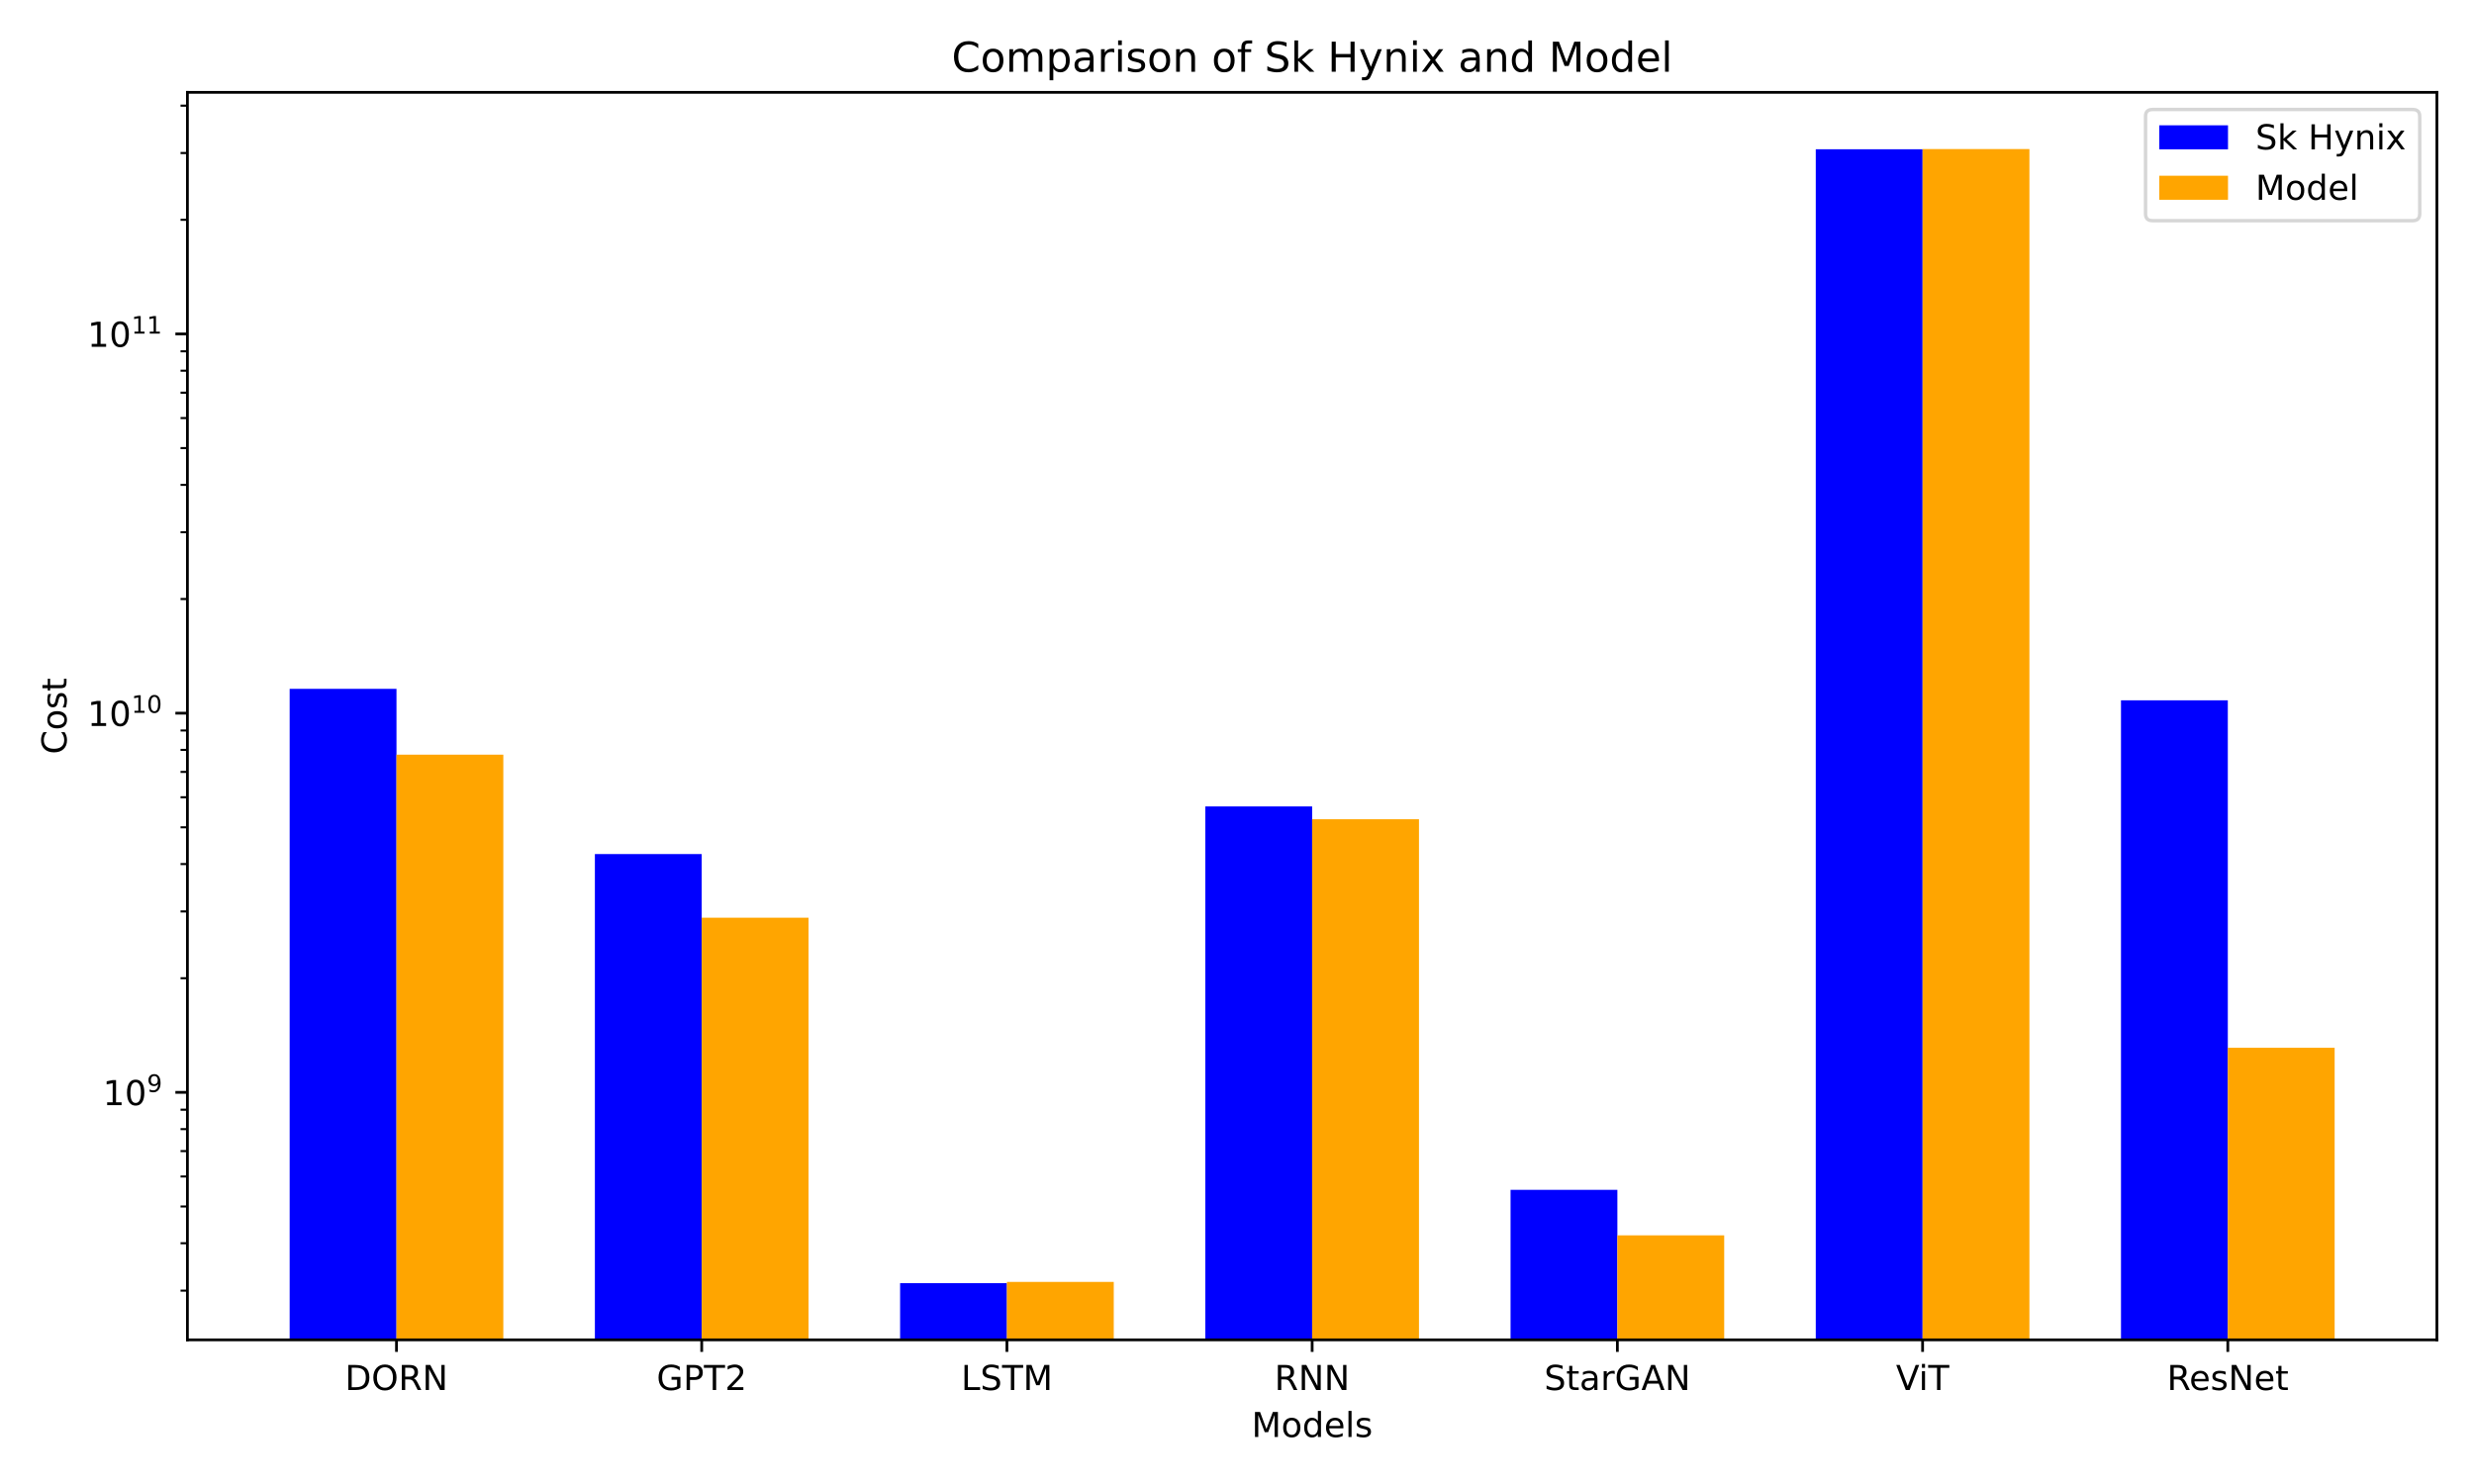
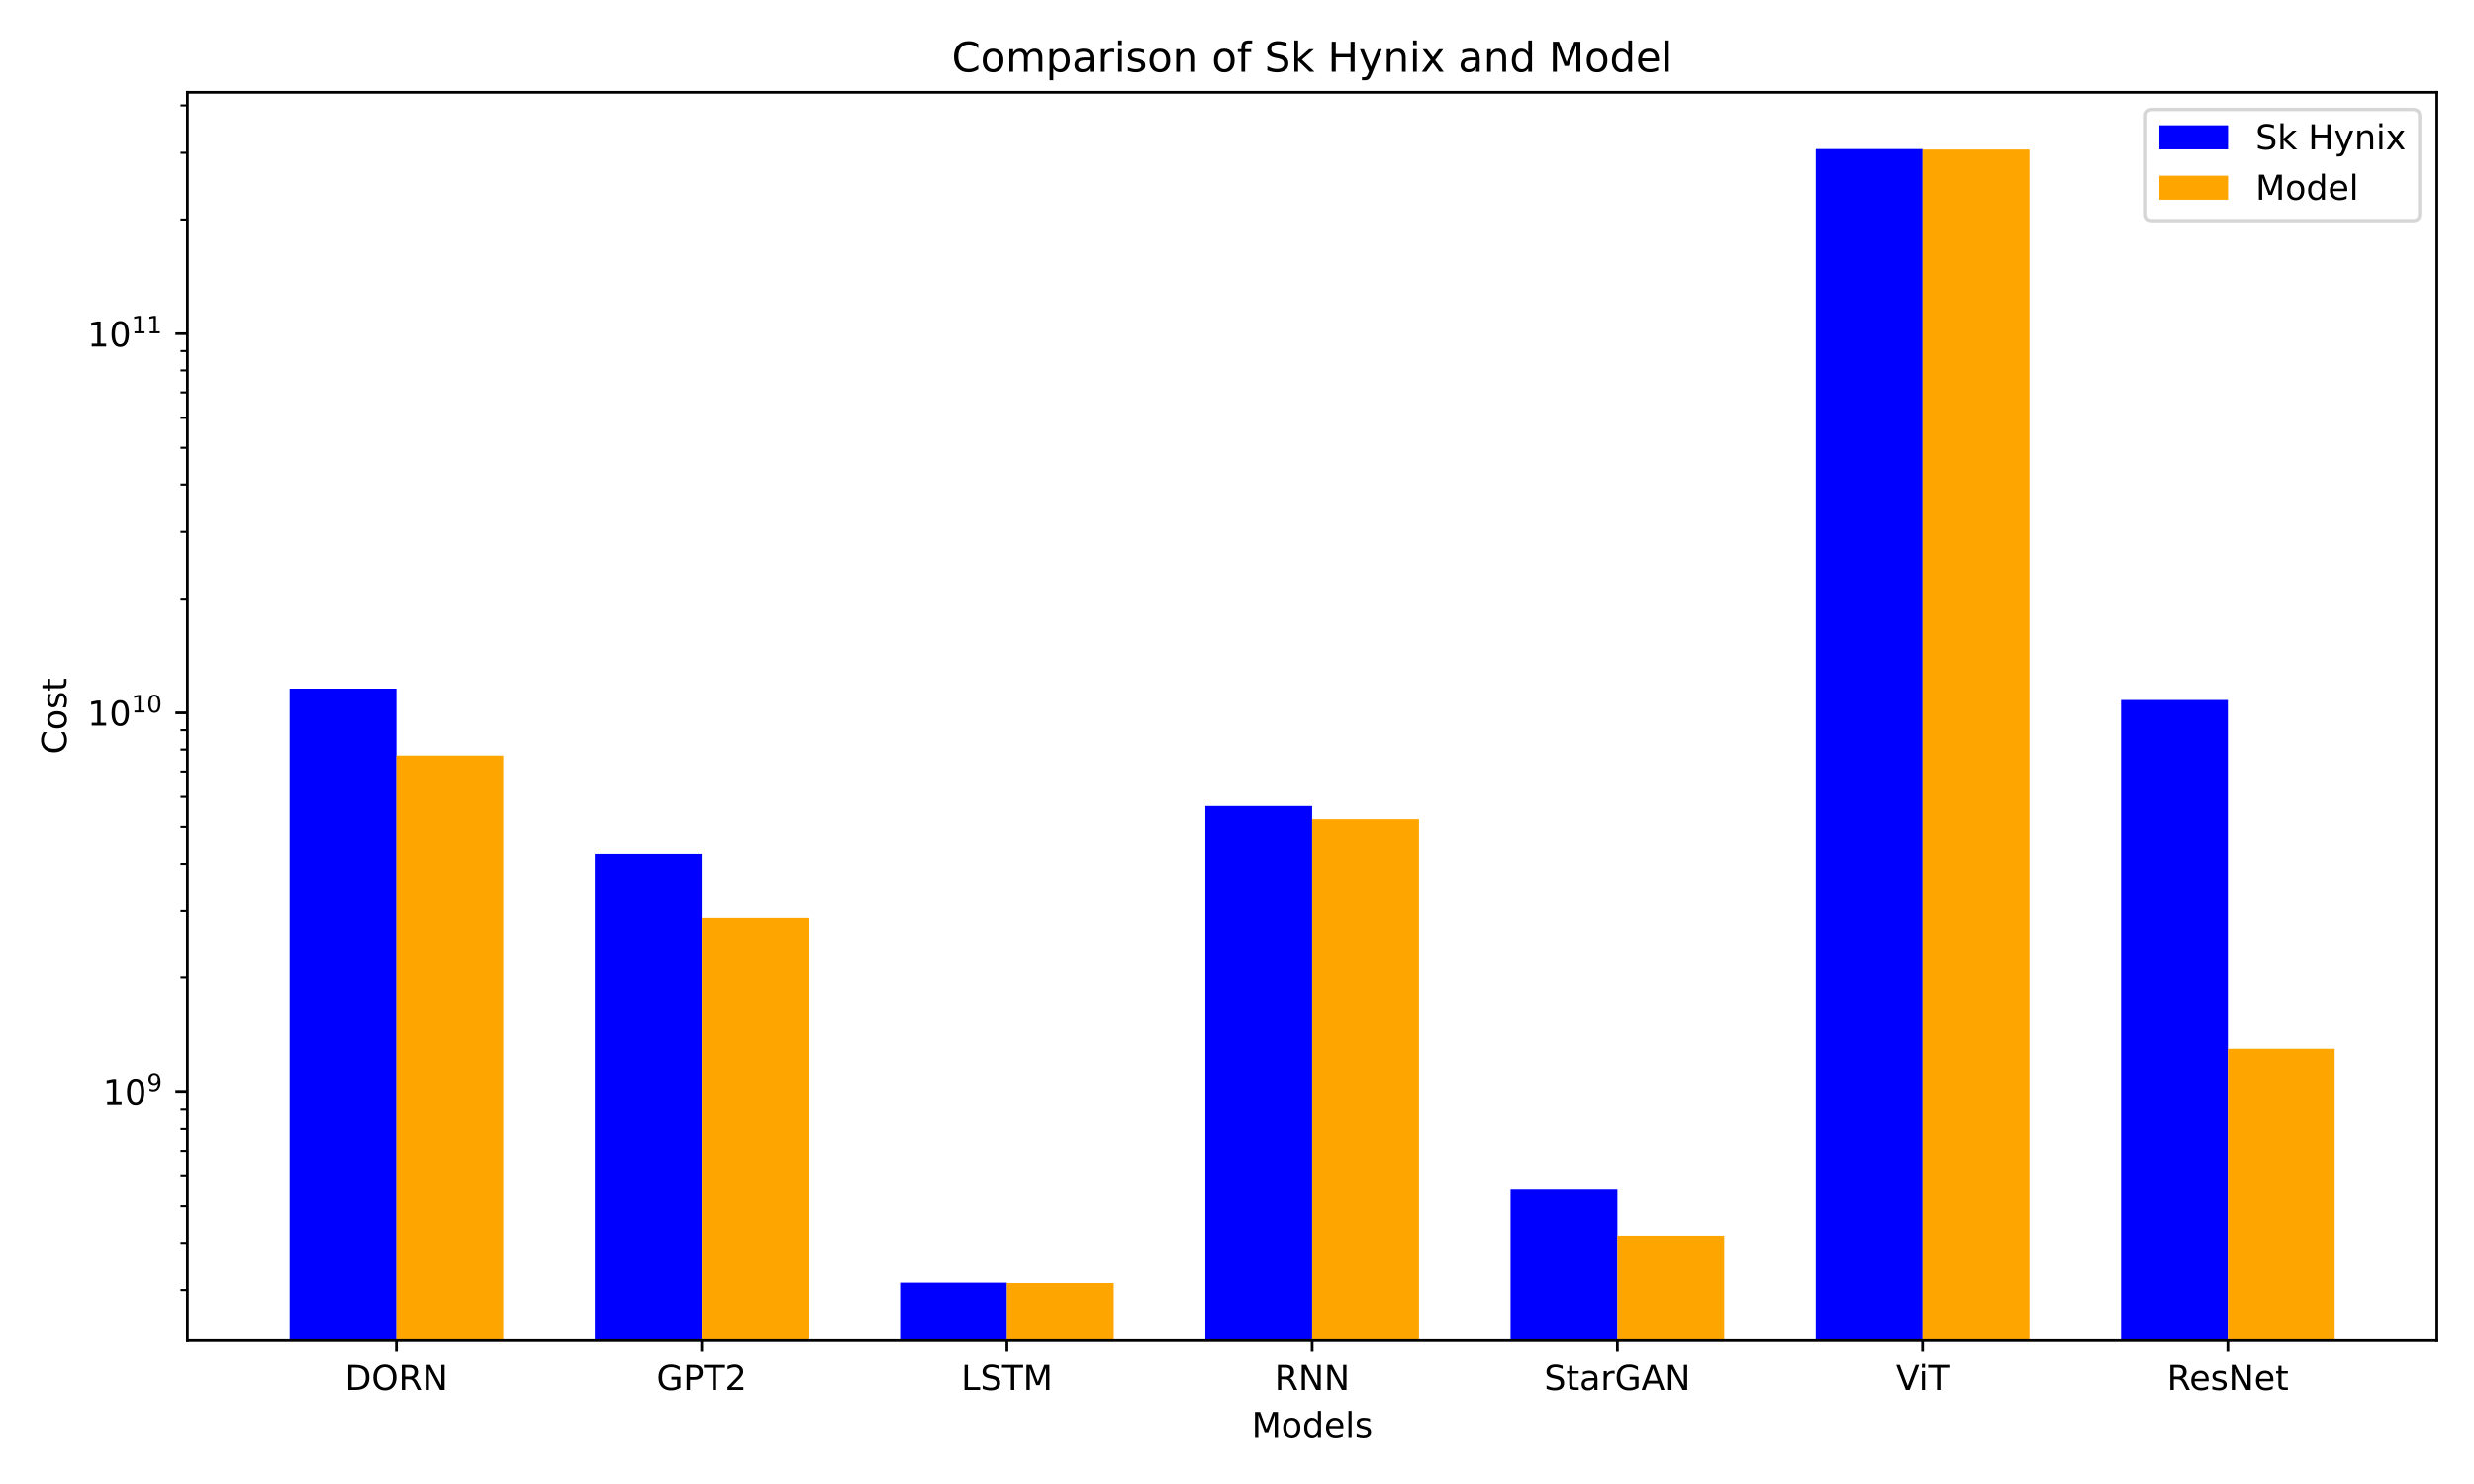
<svg xmlns="http://www.w3.org/2000/svg" xmlns:xlink="http://www.w3.org/1999/xlink" width="720pt" height="432pt" viewBox="0 0 720 432" version="1.1">
  <defs>
    <style type="text/css">*{stroke-linejoin: round; stroke-linecap: butt}</style>
  </defs>
  <g id="figure_1">
    <g id="patch_1">
      <path d="M 0 432  L 720 432  L 720 0  L 0 0  z " style="fill: #ffffff" />
    </g>
    <g id="axes_1">
      <g id="patch_2">
        <path d="M 54.542 390.04  L 709.2 390.04  L 709.2 26.88  L 54.542 26.88  z " style="fill: #ffffff" />
      </g>
      <g id="patch_3">
-         <path d="M 84.299 111698.677  L 115.389 111698.677  L 115.389 200.53  L 84.299 200.53  z " clip-path="url(#pe4f906ad2a)" style="fill: #0000ff" />
+         <path d="M 84.299 111679.552  L 115.389 111679.552  L 115.389 200.44  L 84.299 200.44  z " clip-path="url(#p04c629ab3a)" style="fill: #0000ff" />
      </g>
      <g id="patch_4">
-         <path d="M 173.126 111698.677  L 204.216 111698.677  L 204.216 248.63  L 173.126 248.63  z " clip-path="url(#pe4f906ad2a)" style="fill: #0000ff" />
+         <path d="M 173.126 111679.552  L 204.216 111679.552  L 204.216 248.532  L 173.126 248.532  z " clip-path="url(#p04c629ab3a)" style="fill: #0000ff" />
      </g>
      <g id="patch_5">
-         <path d="M 261.954 111698.677  L 293.043 111698.677  L 293.043 373.533  L 261.954 373.533  z " clip-path="url(#pe4f906ad2a)" style="fill: #0000ff" />
+         <path d="M 261.954 111679.552  L 293.043 111679.552  L 293.043 373.413  L 261.954 373.413  z " clip-path="url(#p04c629ab3a)" style="fill: #0000ff" />
      </g>
      <g id="patch_6">
-         <path d="M 350.781 111698.677  L 381.871 111698.677  L 381.871 234.762  L 350.781 234.762  z " clip-path="url(#pe4f906ad2a)" style="fill: #0000ff" />
+         <path d="M 350.781 111679.552  L 381.871 111679.552  L 381.871 234.666  L 350.781 234.666  z " clip-path="url(#p04c629ab3a)" style="fill: #0000ff" />
      </g>
      <g id="patch_7">
-         <path d="M 439.609 111698.677  L 470.698 111698.677  L 470.698 346.362  L 439.609 346.362  z " clip-path="url(#pe4f906ad2a)" style="fill: #0000ff" />
+         <path d="M 439.609 111679.552  L 470.698 111679.552  L 470.698 346.248  L 439.609 346.248  z " clip-path="url(#p04c629ab3a)" style="fill: #0000ff" />
      </g>
      <g id="patch_8">
-         <path d="M 528.436 111698.677  L 559.526 111698.677  L 559.526 43.45  L 528.436 43.45  z " clip-path="url(#pe4f906ad2a)" style="fill: #0000ff" />
+         <path d="M 528.436 111679.552  L 559.526 111679.552  L 559.526 43.387  L 528.436 43.387  z " clip-path="url(#p04c629ab3a)" style="fill: #0000ff" />
      </g>
      <g id="patch_9">
-         <path d="M 617.264 111698.677  L 648.353 111698.677  L 648.353 203.863  L 617.264 203.863  z " clip-path="url(#pe4f906ad2a)" style="fill: #0000ff" />
+         <path d="M 617.264 111679.552  L 648.353 111679.552  L 648.353 203.773  L 617.264 203.773  z " clip-path="url(#p04c629ab3a)" style="fill: #0000ff" />
      </g>
      <g id="patch_10">
-         <path d="M 115.389 111698.677  L 146.478 111698.677  L 146.478 219.683  L 115.389 219.683  z " clip-path="url(#pe4f906ad2a)" style="fill: #ffa500" />
+         <path d="M 115.389 111679.552  L 146.478 111679.552  L 146.478 219.961  L 115.389 219.961  z " clip-path="url(#p04c629ab3a)" style="fill: #ffa500" />
      </g>
      <g id="patch_11">
-         <path d="M 204.216 111698.677  L 235.306 111698.677  L 235.306 267.153  L 204.216 267.153  z " clip-path="url(#pe4f906ad2a)" style="fill: #ffa500" />
+         <path d="M 204.216 111679.552  L 235.306 111679.552  L 235.306 267.226  L 204.216 267.226  z " clip-path="url(#p04c629ab3a)" style="fill: #ffa500" />
      </g>
      <g id="patch_12">
-         <path d="M 293.043 111698.677  L 324.133 111698.677  L 324.133 373.176  L 293.043 373.176  z " clip-path="url(#pe4f906ad2a)" style="fill: #ffa500" />
+         <path d="M 293.043 111679.552  L 324.133 111679.552  L 324.133 373.533  L 293.043 373.533  z " clip-path="url(#p04c629ab3a)" style="fill: #ffa500" />
      </g>
      <g id="patch_13">
-         <path d="M 381.871 111698.677  L 412.961 111698.677  L 412.961 238.476  L 381.871 238.476  z " clip-path="url(#pe4f906ad2a)" style="fill: #ffa500" />
+         <path d="M 381.871 111679.552  L 412.961 111679.552  L 412.961 238.494  L 381.871 238.494  z " clip-path="url(#p04c629ab3a)" style="fill: #ffa500" />
      </g>
      <g id="patch_14">
-         <path d="M 470.698 111698.677  L 501.788 111698.677  L 501.788 359.616  L 470.698 359.616  z " clip-path="url(#pe4f906ad2a)" style="fill: #ffa500" />
+         <path d="M 470.698 111679.552  L 501.788 111679.552  L 501.788 359.7  L 470.698 359.7  z " clip-path="url(#p04c629ab3a)" style="fill: #ffa500" />
      </g>
      <g id="patch_15">
-         <path d="M 559.526 111698.677  L 590.615 111698.677  L 590.615 43.387  L 559.526 43.387  z " clip-path="url(#pe4f906ad2a)" style="fill: #ffa500" />
+         <path d="M 559.526 111679.552  L 590.615 111679.552  L 590.615 43.523  L 559.526 43.523  z " clip-path="url(#p04c629ab3a)" style="fill: #ffa500" />
      </g>
      <g id="patch_16">
-         <path d="M 648.353 111698.677  L 679.443 111698.677  L 679.443 305.009  L 648.353 305.009  z " clip-path="url(#pe4f906ad2a)" style="fill: #ffa500" />
+         <path d="M 648.353 111679.552  L 679.443 111679.552  L 679.443 305.195  L 648.353 305.195  z " clip-path="url(#p04c629ab3a)" style="fill: #ffa500" />
      </g>
      <g id="matplotlib.axis_1">
        <g id="xtick_1">
          <g id="line2d_1">
            <defs>
-               <path id="mef6f40ad7c" d="M 0 0  L 0 3.5  " style="stroke: #000000; stroke-width: 0.8" />
+               <path id="m0d5cbb957e" d="M 0 0  L 0 3.5  " style="stroke: #000000; stroke-width: 0.8" />
            </defs>
            <g>
-               <use xlink:href="#mef6f40ad7c" x="115.389" y="390.04" style="stroke: #000000; stroke-width: 0.8" />
+               <use xlink:href="#m0d5cbb957e" x="115.389" y="390.04" style="stroke: #000000; stroke-width: 0.8" />
            </g>
          </g>
          <g id="text_1">
            <g transform="translate(100.3879 404.6384) scale(0.1 -0.1)">
              <defs>
                <path id="DejaVuSans-44" d="M 1259 4147  L 1259 519  L 2022 519  Q 2988 519 3436 956  Q 3884 1394 3884 2338  Q 3884 3275 3436 3711  Q 2988 4147 2022 4147  L 1259 4147  z M 628 4666  L 1925 4666  Q 3281 4666 3915 4102  Q 4550 3538 4550 2338  Q 4550 1131 3912 565  Q 3275 0 1925 0  L 628 0  L 628 4666  z " transform="scale(0.015625)" />
                <path id="DejaVuSans-4f" d="M 2522 4238  Q 1834 4238 1429 3725  Q 1025 3213 1025 2328  Q 1025 1447 1429 934  Q 1834 422 2522 422  Q 3209 422 3611 934  Q 4013 1447 4013 2328  Q 4013 3213 3611 3725  Q 3209 4238 2522 4238  z M 2522 4750  Q 3503 4750 4090 4092  Q 4678 3434 4678 2328  Q 4678 1225 4090 567  Q 3503 -91 2522 -91  Q 1538 -91 948 565  Q 359 1222 359 2328  Q 359 3434 948 4092  Q 1538 4750 2522 4750  z " transform="scale(0.015625)" />
                <path id="DejaVuSans-52" d="M 2841 2188  Q 3044 2119 3236 1894  Q 3428 1669 3622 1275  L 4263 0  L 3584 0  L 2988 1197  Q 2756 1666 2539 1819  Q 2322 1972 1947 1972  L 1259 1972  L 1259 0  L 628 0  L 628 4666  L 2053 4666  Q 2853 4666 3247 4331  Q 3641 3997 3641 3322  Q 3641 2881 3436 2590  Q 3231 2300 2841 2188  z M 1259 4147  L 1259 2491  L 2053 2491  Q 2509 2491 2742 2702  Q 2975 2913 2975 3322  Q 2975 3731 2742 3939  Q 2509 4147 2053 4147  L 1259 4147  z " transform="scale(0.015625)" />
                <path id="DejaVuSans-4e" d="M 628 4666  L 1478 4666  L 3547 763  L 3547 4666  L 4159 4666  L 4159 0  L 3309 0  L 1241 3903  L 1241 0  L 628 0  L 628 4666  z " transform="scale(0.015625)" />
              </defs>
              <use xlink:href="#DejaVuSans-44" />
              <use xlink:href="#DejaVuSans-4f" x="77.002" />
              <use xlink:href="#DejaVuSans-52" x="155.713" />
              <use xlink:href="#DejaVuSans-4e" x="225.195" />
            </g>
          </g>
        </g>
        <g id="xtick_2">
          <g id="line2d_2">
            <g>
-               <use xlink:href="#mef6f40ad7c" x="204.216" y="390.04" style="stroke: #000000; stroke-width: 0.8" />
+               <use xlink:href="#m0d5cbb957e" x="204.216" y="390.04" style="stroke: #000000; stroke-width: 0.8" />
            </g>
          </g>
          <g id="text_2">
            <g transform="translate(191.0918 404.6384) scale(0.1 -0.1)">
              <defs>
                <path id="DejaVuSans-47" d="M 3809 666  L 3809 1919  L 2778 1919  L 2778 2438  L 4434 2438  L 4434 434  Q 4069 175 3628 42  Q 3188 -91 2688 -91  Q 1594 -91 976 548  Q 359 1188 359 2328  Q 359 3472 976 4111  Q 1594 4750 2688 4750  Q 3144 4750 3555 4637  Q 3966 4525 4313 4306  L 4313 3634  Q 3963 3931 3569 4081  Q 3175 4231 2741 4231  Q 1884 4231 1454 3753  Q 1025 3275 1025 2328  Q 1025 1384 1454 906  Q 1884 428 2741 428  Q 3075 428 3337 486  Q 3600 544 3809 666  z " transform="scale(0.015625)" />
                <path id="DejaVuSans-50" d="M 1259 4147  L 1259 2394  L 2053 2394  Q 2494 2394 2734 2622  Q 2975 2850 2975 3272  Q 2975 3691 2734 3919  Q 2494 4147 2053 4147  L 1259 4147  z M 628 4666  L 2053 4666  Q 2838 4666 3239 4311  Q 3641 3956 3641 3272  Q 3641 2581 3239 2228  Q 2838 1875 2053 1875  L 1259 1875  L 1259 0  L 628 0  L 628 4666  z " transform="scale(0.015625)" />
                <path id="DejaVuSans-54" d="M -19 4666  L 3928 4666  L 3928 4134  L 2272 4134  L 2272 0  L 1638 0  L 1638 4134  L -19 4134  L -19 4666  z " transform="scale(0.015625)" />
                <path id="DejaVuSans-32" d="M 1228 531  L 3431 531  L 3431 0  L 469 0  L 469 531  Q 828 903 1448 1529  Q 2069 2156 2228 2338  Q 2531 2678 2651 2914  Q 2772 3150 2772 3378  Q 2772 3750 2511 3984  Q 2250 4219 1831 4219  Q 1534 4219 1204 4116  Q 875 4013 500 3803  L 500 4441  Q 881 4594 1212 4672  Q 1544 4750 1819 4750  Q 2544 4750 2975 4387  Q 3406 4025 3406 3419  Q 3406 3131 3298 2873  Q 3191 2616 2906 2266  Q 2828 2175 2409 1742  Q 1991 1309 1228 531  z " transform="scale(0.015625)" />
              </defs>
              <use xlink:href="#DejaVuSans-47" />
              <use xlink:href="#DejaVuSans-50" x="77.49" />
              <use xlink:href="#DejaVuSans-54" x="137.793" />
              <use xlink:href="#DejaVuSans-32" x="198.877" />
            </g>
          </g>
        </g>
        <g id="xtick_3">
          <g id="line2d_3">
            <g>
-               <use xlink:href="#mef6f40ad7c" x="293.043" y="390.04" style="stroke: #000000; stroke-width: 0.8" />
+               <use xlink:href="#m0d5cbb957e" x="293.043" y="390.04" style="stroke: #000000; stroke-width: 0.8" />
            </g>
          </g>
          <g id="text_3">
            <g transform="translate(279.7154 404.6384) scale(0.1 -0.1)">
              <defs>
                <path id="DejaVuSans-4c" d="M 628 4666  L 1259 4666  L 1259 531  L 3531 531  L 3531 0  L 628 0  L 628 4666  z " transform="scale(0.015625)" />
                <path id="DejaVuSans-53" d="M 3425 4513  L 3425 3897  Q 3066 4069 2747 4153  Q 2428 4238 2131 4238  Q 1616 4238 1336 4038  Q 1056 3838 1056 3469  Q 1056 3159 1242 3001  Q 1428 2844 1947 2747  L 2328 2669  Q 3034 2534 3370 2195  Q 3706 1856 3706 1288  Q 3706 609 3251 259  Q 2797 -91 1919 -91  Q 1588 -91 1214 -16  Q 841 59 441 206  L 441 856  Q 825 641 1194 531  Q 1563 422 1919 422  Q 2459 422 2753 634  Q 3047 847 3047 1241  Q 3047 1584 2836 1778  Q 2625 1972 2144 2069  L 1759 2144  Q 1053 2284 737 2584  Q 422 2884 422 3419  Q 422 4038 858 4394  Q 1294 4750 2059 4750  Q 2388 4750 2728 4690  Q 3069 4631 3425 4513  z " transform="scale(0.015625)" />
                <path id="DejaVuSans-4d" d="M 628 4666  L 1569 4666  L 2759 1491  L 3956 4666  L 4897 4666  L 4897 0  L 4281 0  L 4281 4097  L 3078 897  L 2444 897  L 1241 4097  L 1241 0  L 628 0  L 628 4666  z " transform="scale(0.015625)" />
              </defs>
              <use xlink:href="#DejaVuSans-4c" />
              <use xlink:href="#DejaVuSans-53" x="55.713" />
              <use xlink:href="#DejaVuSans-54" x="119.189" />
              <use xlink:href="#DejaVuSans-4d" x="180.273" />
            </g>
          </g>
        </g>
        <g id="xtick_4">
          <g id="line2d_4">
            <g>
-               <use xlink:href="#mef6f40ad7c" x="381.871" y="390.04" style="stroke: #000000; stroke-width: 0.8" />
+               <use xlink:href="#m0d5cbb957e" x="381.871" y="390.04" style="stroke: #000000; stroke-width: 0.8" />
            </g>
          </g>
          <g id="text_4">
            <g transform="translate(370.9155 404.6384) scale(0.1 -0.1)">
              <use xlink:href="#DejaVuSans-52" />
              <use xlink:href="#DejaVuSans-4e" x="69.482" />
              <use xlink:href="#DejaVuSans-4e" x="144.287" />
            </g>
          </g>
        </g>
        <g id="xtick_5">
          <g id="line2d_5">
            <g>
-               <use xlink:href="#mef6f40ad7c" x="470.698" y="390.04" style="stroke: #000000; stroke-width: 0.8" />
+               <use xlink:href="#m0d5cbb957e" x="470.698" y="390.04" style="stroke: #000000; stroke-width: 0.8" />
            </g>
          </g>
          <g id="text_5">
            <g transform="translate(449.4093 404.6384) scale(0.1 -0.1)">
              <defs>
                <path id="DejaVuSans-74" d="M 1172 4494  L 1172 3500  L 2356 3500  L 2356 3053  L 1172 3053  L 1172 1153  Q 1172 725 1289 603  Q 1406 481 1766 481  L 2356 481  L 2356 0  L 1766 0  Q 1100 0 847 248  Q 594 497 594 1153  L 594 3053  L 172 3053  L 172 3500  L 594 3500  L 594 4494  L 1172 4494  z " transform="scale(0.015625)" />
                <path id="DejaVuSans-61" d="M 2194 1759  Q 1497 1759 1228 1600  Q 959 1441 959 1056  Q 959 750 1161 570  Q 1363 391 1709 391  Q 2188 391 2477 730  Q 2766 1069 2766 1631  L 2766 1759  L 2194 1759  z M 3341 1997  L 3341 0  L 2766 0  L 2766 531  Q 2569 213 2275 61  Q 1981 -91 1556 -91  Q 1019 -91 701 211  Q 384 513 384 1019  Q 384 1609 779 1909  Q 1175 2209 1959 2209  L 2766 2209  L 2766 2266  Q 2766 2663 2505 2880  Q 2244 3097 1772 3097  Q 1472 3097 1187 3025  Q 903 2953 641 2809  L 641 3341  Q 956 3463 1253 3523  Q 1550 3584 1831 3584  Q 2591 3584 2966 3190  Q 3341 2797 3341 1997  z " transform="scale(0.015625)" />
                <path id="DejaVuSans-72" d="M 2631 2963  Q 2534 3019 2420 3045  Q 2306 3072 2169 3072  Q 1681 3072 1420 2755  Q 1159 2438 1159 1844  L 1159 0  L 581 0  L 581 3500  L 1159 3500  L 1159 2956  Q 1341 3275 1631 3429  Q 1922 3584 2338 3584  Q 2397 3584 2469 3576  Q 2541 3569 2628 3553  L 2631 2963  z " transform="scale(0.015625)" />
                <path id="DejaVuSans-41" d="M 2188 4044  L 1331 1722  L 3047 1722  L 2188 4044  z M 1831 4666  L 2547 4666  L 4325 0  L 3669 0  L 3244 1197  L 1141 1197  L 716 0  L 50 0  L 1831 4666  z " transform="scale(0.015625)" />
              </defs>
              <use xlink:href="#DejaVuSans-53" />
              <use xlink:href="#DejaVuSans-74" x="63.477" />
              <use xlink:href="#DejaVuSans-61" x="102.686" />
              <use xlink:href="#DejaVuSans-72" x="163.965" />
              <use xlink:href="#DejaVuSans-47" x="205.078" />
              <use xlink:href="#DejaVuSans-41" x="282.568" />
              <use xlink:href="#DejaVuSans-4e" x="350.977" />
            </g>
          </g>
        </g>
        <g id="xtick_6">
          <g id="line2d_6">
            <g>
-               <use xlink:href="#mef6f40ad7c" x="559.526" y="390.04" style="stroke: #000000; stroke-width: 0.8" />
+               <use xlink:href="#m0d5cbb957e" x="559.526" y="390.04" style="stroke: #000000; stroke-width: 0.8" />
            </g>
          </g>
          <g id="text_6">
            <g transform="translate(551.775 404.6384) scale(0.1 -0.1)">
              <defs>
                <path id="DejaVuSans-56" d="M 1831 0  L 50 4666  L 709 4666  L 2188 738  L 3669 4666  L 4325 4666  L 2547 0  L 1831 0  z " transform="scale(0.015625)" />
                <path id="DejaVuSans-69" d="M 603 3500  L 1178 3500  L 1178 0  L 603 0  L 603 3500  z M 603 4863  L 1178 4863  L 1178 4134  L 603 4134  L 603 4863  z " transform="scale(0.015625)" />
              </defs>
              <use xlink:href="#DejaVuSans-56" />
              <use xlink:href="#DejaVuSans-69" x="66.158" />
              <use xlink:href="#DejaVuSans-54" x="93.941" />
            </g>
          </g>
        </g>
        <g id="xtick_7">
          <g id="line2d_7">
            <g>
-               <use xlink:href="#mef6f40ad7c" x="648.353" y="390.04" style="stroke: #000000; stroke-width: 0.8" />
+               <use xlink:href="#m0d5cbb957e" x="648.353" y="390.04" style="stroke: #000000; stroke-width: 0.8" />
            </g>
          </g>
          <g id="text_7">
            <g transform="translate(630.6454 404.6384) scale(0.1 -0.1)">
              <defs>
                <path id="DejaVuSans-65" d="M 3597 1894  L 3597 1613  L 953 1613  Q 991 1019 1311 708  Q 1631 397 2203 397  Q 2534 397 2845 478  Q 3156 559 3463 722  L 3463 178  Q 3153 47 2828 -22  Q 2503 -91 2169 -91  Q 1331 -91 842 396  Q 353 884 353 1716  Q 353 2575 817 3079  Q 1281 3584 2069 3584  Q 2775 3584 3186 3129  Q 3597 2675 3597 1894  z M 3022 2063  Q 3016 2534 2758 2815  Q 2500 3097 2075 3097  Q 1594 3097 1305 2825  Q 1016 2553 972 2059  L 3022 2063  z " transform="scale(0.015625)" />
                <path id="DejaVuSans-73" d="M 2834 3397  L 2834 2853  Q 2591 2978 2328 3040  Q 2066 3103 1784 3103  Q 1356 3103 1142 2972  Q 928 2841 928 2578  Q 928 2378 1081 2264  Q 1234 2150 1697 2047  L 1894 2003  Q 2506 1872 2764 1633  Q 3022 1394 3022 966  Q 3022 478 2636 193  Q 2250 -91 1575 -91  Q 1294 -91 989 -36  Q 684 19 347 128  L 347 722  Q 666 556 975 473  Q 1284 391 1588 391  Q 1994 391 2212 530  Q 2431 669 2431 922  Q 2431 1156 2273 1281  Q 2116 1406 1581 1522  L 1381 1569  Q 847 1681 609 1914  Q 372 2147 372 2553  Q 372 3047 722 3315  Q 1072 3584 1716 3584  Q 2034 3584 2315 3537  Q 2597 3491 2834 3397  z " transform="scale(0.015625)" />
              </defs>
              <use xlink:href="#DejaVuSans-52" />
              <use xlink:href="#DejaVuSans-65" x="64.982" />
              <use xlink:href="#DejaVuSans-73" x="126.506" />
              <use xlink:href="#DejaVuSans-4e" x="178.605" />
              <use xlink:href="#DejaVuSans-65" x="253.41" />
              <use xlink:href="#DejaVuSans-74" x="314.934" />
            </g>
          </g>
        </g>
        <g id="text_8">
          <g transform="translate(364.253 418.3166) scale(0.1 -0.1)">
            <defs>
              <path id="DejaVuSans-6f" d="M 1959 3097  Q 1497 3097 1228 2736  Q 959 2375 959 1747  Q 959 1119 1226 758  Q 1494 397 1959 397  Q 2419 397 2687 759  Q 2956 1122 2956 1747  Q 2956 2369 2687 2733  Q 2419 3097 1959 3097  z M 1959 3584  Q 2709 3584 3137 3096  Q 3566 2609 3566 1747  Q 3566 888 3137 398  Q 2709 -91 1959 -91  Q 1206 -91 779 398  Q 353 888 353 1747  Q 353 2609 779 3096  Q 1206 3584 1959 3584  z " transform="scale(0.015625)" />
              <path id="DejaVuSans-64" d="M 2906 2969  L 2906 4863  L 3481 4863  L 3481 0  L 2906 0  L 2906 525  Q 2725 213 2448 61  Q 2172 -91 1784 -91  Q 1150 -91 751 415  Q 353 922 353 1747  Q 353 2572 751 3078  Q 1150 3584 1784 3584  Q 2172 3584 2448 3432  Q 2725 3281 2906 2969  z M 947 1747  Q 947 1113 1208 752  Q 1469 391 1925 391  Q 2381 391 2643 752  Q 2906 1113 2906 1747  Q 2906 2381 2643 2742  Q 2381 3103 1925 3103  Q 1469 3103 1208 2742  Q 947 2381 947 1747  z " transform="scale(0.015625)" />
              <path id="DejaVuSans-6c" d="M 603 4863  L 1178 4863  L 1178 0  L 603 0  L 603 4863  z " transform="scale(0.015625)" />
            </defs>
            <use xlink:href="#DejaVuSans-4d" />
            <use xlink:href="#DejaVuSans-6f" x="86.279" />
            <use xlink:href="#DejaVuSans-64" x="147.461" />
            <use xlink:href="#DejaVuSans-65" x="210.938" />
            <use xlink:href="#DejaVuSans-6c" x="272.461" />
            <use xlink:href="#DejaVuSans-73" x="300.244" />
          </g>
        </g>
      </g>
      <g id="matplotlib.axis_2">
        <g id="ytick_1">
          <g id="line2d_8">
            <defs>
-               <path id="m9c82a7f132" d="M 0 0  L -3.5 0  " style="stroke: #000000; stroke-width: 0.8" />
+               <path id="m64102bfed0" d="M 0 0  L -3.5 0  " style="stroke: #000000; stroke-width: 0.8" />
            </defs>
            <g>
-               <use xlink:href="#m9c82a7f132" x="54.542" y="317.99" style="stroke: #000000; stroke-width: 0.8" />
+               <use xlink:href="#m64102bfed0" x="54.542" y="317.88" style="stroke: #000000; stroke-width: 0.8" />
            </g>
          </g>
          <g id="text_9">
-             <g transform="translate(29.94184 321.7892) scale(0.1 -0.1)">
+             <g transform="translate(29.94184 321.6794) scale(0.1 -0.1)">
              <defs>
                <path id="DejaVuSans-31" d="M 794 531  L 1825 531  L 1825 4091  L 703 3866  L 703 4441  L 1819 4666  L 2450 4666  L 2450 531  L 3481 531  L 3481 0  L 794 0  L 794 531  z " transform="scale(0.015625)" />
                <path id="DejaVuSans-30" d="M 2034 4250  Q 1547 4250 1301 3770  Q 1056 3291 1056 2328  Q 1056 1369 1301 889  Q 1547 409 2034 409  Q 2525 409 2770 889  Q 3016 1369 3016 2328  Q 3016 3291 2770 3770  Q 2525 4250 2034 4250  z M 2034 4750  Q 2819 4750 3233 4129  Q 3647 3509 3647 2328  Q 3647 1150 3233 529  Q 2819 -91 2034 -91  Q 1250 -91 836 529  Q 422 1150 422 2328  Q 422 3509 836 4129  Q 1250 4750 2034 4750  z " transform="scale(0.015625)" />
                <path id="DejaVuSans-39" d="M 703 97  L 703 672  Q 941 559 1184 500  Q 1428 441 1663 441  Q 2288 441 2617 861  Q 2947 1281 2994 2138  Q 2813 1869 2534 1725  Q 2256 1581 1919 1581  Q 1219 1581 811 2004  Q 403 2428 403 3163  Q 403 3881 828 4315  Q 1253 4750 1959 4750  Q 2769 4750 3195 4129  Q 3622 3509 3622 2328  Q 3622 1225 3098 567  Q 2575 -91 1691 -91  Q 1453 -91 1209 -44  Q 966 3 703 97  z M 1959 2075  Q 2384 2075 2632 2365  Q 2881 2656 2881 3163  Q 2881 3666 2632 3958  Q 2384 4250 1959 4250  Q 1534 4250 1286 3958  Q 1038 3666 1038 3163  Q 1038 2656 1286 2365  Q 1534 2075 1959 2075  z " transform="scale(0.015625)" />
              </defs>
              <use xlink:href="#DejaVuSans-31" transform="translate(0 0.765625)" />
              <use xlink:href="#DejaVuSans-30" transform="translate(63.62305 0.765625)" />
              <use xlink:href="#DejaVuSans-39" transform="translate(128.2031 39.04688) scale(0.7)" />
            </g>
          </g>
        </g>
        <g id="ytick_2">
          <g id="line2d_9">
            <g>
-               <use xlink:href="#m9c82a7f132" x="54.542" y="207.603" style="stroke: #000000; stroke-width: 0.8" />
+               <use xlink:href="#m64102bfed0" x="54.542" y="207.512" style="stroke: #000000; stroke-width: 0.8" />
            </g>
          </g>
          <g id="text_10">
-             <g transform="translate(25.44184 211.402) scale(0.1 -0.1)">
+             <g transform="translate(25.44184 211.3111) scale(0.1 -0.1)">
              <use xlink:href="#DejaVuSans-31" transform="translate(0 0.765625)" />
              <use xlink:href="#DejaVuSans-30" transform="translate(63.62305 0.765625)" />
              <use xlink:href="#DejaVuSans-31" transform="translate(128.2031 39.04688) scale(0.7)" />
              <use xlink:href="#DejaVuSans-30" transform="translate(172.7393 39.04688) scale(0.7)" />
            </g>
          </g>
        </g>
        <g id="ytick_3">
          <g id="line2d_10">
            <g>
-               <use xlink:href="#m9c82a7f132" x="54.542" y="97.216" style="stroke: #000000; stroke-width: 0.8" />
+               <use xlink:href="#m64102bfed0" x="54.542" y="97.143" style="stroke: #000000; stroke-width: 0.8" />
            </g>
          </g>
          <g id="text_11">
-             <g transform="translate(25.44184 101.0148) scale(0.1 -0.1)">
+             <g transform="translate(25.44184 100.9427) scale(0.1 -0.1)">
              <use xlink:href="#DejaVuSans-31" transform="translate(0 0.684375)" />
              <use xlink:href="#DejaVuSans-30" transform="translate(63.62305 0.684375)" />
              <use xlink:href="#DejaVuSans-31" transform="translate(128.2031 38.96563) scale(0.7)" />
              <use xlink:href="#DejaVuSans-31" transform="translate(172.7393 38.96563) scale(0.7)" />
            </g>
          </g>
        </g>
        <g id="ytick_4">
          <g id="line2d_11">
            <defs>
-               <path id="mf05d479d56" d="M 0 0  L -2 0  " style="stroke: #000000; stroke-width: 0.6" />
+               <path id="mb01c3364a2" d="M 0 0  L -2 0  " style="stroke: #000000; stroke-width: 0.6" />
            </defs>
            <g>
-               <use xlink:href="#mf05d479d56" x="54.542" y="375.709" style="stroke: #000000; stroke-width: 0.6" />
+               <use xlink:href="#mb01c3364a2" x="54.542" y="375.589" style="stroke: #000000; stroke-width: 0.6" />
            </g>
          </g>
        </g>
        <g id="ytick_5">
          <g id="line2d_12">
            <g>
-               <use xlink:href="#mf05d479d56" x="54.542" y="361.917" style="stroke: #000000; stroke-width: 0.6" />
+               <use xlink:href="#mb01c3364a2" x="54.542" y="361.8" style="stroke: #000000; stroke-width: 0.6" />
            </g>
          </g>
        </g>
        <g id="ytick_6">
          <g id="line2d_13">
            <g>
-               <use xlink:href="#mf05d479d56" x="54.542" y="351.22" style="stroke: #000000; stroke-width: 0.6" />
+               <use xlink:href="#mb01c3364a2" x="54.542" y="351.104" style="stroke: #000000; stroke-width: 0.6" />
            </g>
          </g>
        </g>
        <g id="ytick_7">
          <g id="line2d_14">
            <g>
-               <use xlink:href="#mf05d479d56" x="54.542" y="342.479" style="stroke: #000000; stroke-width: 0.6" />
+               <use xlink:href="#mb01c3364a2" x="54.542" y="342.365" style="stroke: #000000; stroke-width: 0.6" />
            </g>
          </g>
        </g>
        <g id="ytick_8">
          <g id="line2d_15">
            <g>
-               <use xlink:href="#mf05d479d56" x="54.542" y="335.089" style="stroke: #000000; stroke-width: 0.6" />
+               <use xlink:href="#mb01c3364a2" x="54.542" y="334.976" style="stroke: #000000; stroke-width: 0.6" />
            </g>
          </g>
        </g>
        <g id="ytick_9">
          <g id="line2d_16">
            <g>
-               <use xlink:href="#mf05d479d56" x="54.542" y="328.688" style="stroke: #000000; stroke-width: 0.6" />
+               <use xlink:href="#mb01c3364a2" x="54.542" y="328.576" style="stroke: #000000; stroke-width: 0.6" />
            </g>
          </g>
        </g>
        <g id="ytick_10">
          <g id="line2d_17">
            <g>
-               <use xlink:href="#mf05d479d56" x="54.542" y="323.041" style="stroke: #000000; stroke-width: 0.6" />
+               <use xlink:href="#mb01c3364a2" x="54.542" y="322.93" style="stroke: #000000; stroke-width: 0.6" />
            </g>
          </g>
        </g>
        <g id="ytick_11">
          <g id="line2d_18">
            <g>
-               <use xlink:href="#mf05d479d56" x="54.542" y="284.76" style="stroke: #000000; stroke-width: 0.6" />
+               <use xlink:href="#mb01c3364a2" x="54.542" y="284.656" style="stroke: #000000; stroke-width: 0.6" />
            </g>
          </g>
        </g>
        <g id="ytick_12">
          <g id="line2d_19">
            <g>
-               <use xlink:href="#mf05d479d56" x="54.542" y="265.322" style="stroke: #000000; stroke-width: 0.6" />
+               <use xlink:href="#mb01c3364a2" x="54.542" y="265.221" style="stroke: #000000; stroke-width: 0.6" />
            </g>
          </g>
        </g>
        <g id="ytick_13">
          <g id="line2d_20">
            <g>
-               <use xlink:href="#mf05d479d56" x="54.542" y="251.53" style="stroke: #000000; stroke-width: 0.6" />
+               <use xlink:href="#mb01c3364a2" x="54.542" y="251.432" style="stroke: #000000; stroke-width: 0.6" />
            </g>
          </g>
        </g>
        <g id="ytick_14">
          <g id="line2d_21">
            <g>
-               <use xlink:href="#mf05d479d56" x="54.542" y="240.833" style="stroke: #000000; stroke-width: 0.6" />
+               <use xlink:href="#mb01c3364a2" x="54.542" y="240.736" style="stroke: #000000; stroke-width: 0.6" />
            </g>
          </g>
        </g>
        <g id="ytick_15">
          <g id="line2d_22">
            <g>
-               <use xlink:href="#mf05d479d56" x="54.542" y="232.092" style="stroke: #000000; stroke-width: 0.6" />
+               <use xlink:href="#mb01c3364a2" x="54.542" y="231.997" style="stroke: #000000; stroke-width: 0.6" />
            </g>
          </g>
        </g>
        <g id="ytick_16">
          <g id="line2d_23">
            <g>
-               <use xlink:href="#mf05d479d56" x="54.542" y="224.702" style="stroke: #000000; stroke-width: 0.6" />
+               <use xlink:href="#mb01c3364a2" x="54.542" y="224.608" style="stroke: #000000; stroke-width: 0.6" />
            </g>
          </g>
        </g>
        <g id="ytick_17">
          <g id="line2d_24">
            <g>
-               <use xlink:href="#mf05d479d56" x="54.542" y="218.3" style="stroke: #000000; stroke-width: 0.6" />
+               <use xlink:href="#mb01c3364a2" x="54.542" y="218.208" style="stroke: #000000; stroke-width: 0.6" />
            </g>
          </g>
        </g>
        <g id="ytick_18">
          <g id="line2d_25">
            <g>
-               <use xlink:href="#mf05d479d56" x="54.542" y="212.654" style="stroke: #000000; stroke-width: 0.6" />
+               <use xlink:href="#mb01c3364a2" x="54.542" y="212.562" style="stroke: #000000; stroke-width: 0.6" />
            </g>
          </g>
        </g>
        <g id="ytick_19">
          <g id="line2d_26">
            <g>
-               <use xlink:href="#mf05d479d56" x="54.542" y="174.373" style="stroke: #000000; stroke-width: 0.6" />
+               <use xlink:href="#mb01c3364a2" x="54.542" y="174.288" style="stroke: #000000; stroke-width: 0.6" />
            </g>
          </g>
        </g>
        <g id="ytick_20">
          <g id="line2d_27">
            <g>
-               <use xlink:href="#mf05d479d56" x="54.542" y="154.935" style="stroke: #000000; stroke-width: 0.6" />
+               <use xlink:href="#mb01c3364a2" x="54.542" y="154.853" style="stroke: #000000; stroke-width: 0.6" />
            </g>
          </g>
        </g>
        <g id="ytick_21">
          <g id="line2d_28">
            <g>
-               <use xlink:href="#mf05d479d56" x="54.542" y="141.143" style="stroke: #000000; stroke-width: 0.6" />
+               <use xlink:href="#mb01c3364a2" x="54.542" y="141.063" style="stroke: #000000; stroke-width: 0.6" />
            </g>
          </g>
        </g>
        <g id="ytick_22">
          <g id="line2d_29">
            <g>
-               <use xlink:href="#mf05d479d56" x="54.542" y="130.445" style="stroke: #000000; stroke-width: 0.6" />
+               <use xlink:href="#mb01c3364a2" x="54.542" y="130.368" style="stroke: #000000; stroke-width: 0.6" />
            </g>
          </g>
        </g>
        <g id="ytick_23">
          <g id="line2d_30">
            <g>
-               <use xlink:href="#mf05d479d56" x="54.542" y="121.705" style="stroke: #000000; stroke-width: 0.6" />
+               <use xlink:href="#mb01c3364a2" x="54.542" y="121.629" style="stroke: #000000; stroke-width: 0.6" />
            </g>
          </g>
        </g>
        <g id="ytick_24">
          <g id="line2d_31">
            <g>
-               <use xlink:href="#mf05d479d56" x="54.542" y="114.315" style="stroke: #000000; stroke-width: 0.6" />
+               <use xlink:href="#mb01c3364a2" x="54.542" y="114.24" style="stroke: #000000; stroke-width: 0.6" />
            </g>
          </g>
        </g>
        <g id="ytick_25">
          <g id="line2d_32">
            <g>
-               <use xlink:href="#mf05d479d56" x="54.542" y="107.913" style="stroke: #000000; stroke-width: 0.6" />
+               <use xlink:href="#mb01c3364a2" x="54.542" y="107.839" style="stroke: #000000; stroke-width: 0.6" />
            </g>
          </g>
        </g>
        <g id="ytick_26">
          <g id="line2d_33">
            <g>
-               <use xlink:href="#mf05d479d56" x="54.542" y="102.267" style="stroke: #000000; stroke-width: 0.6" />
+               <use xlink:href="#mb01c3364a2" x="54.542" y="102.194" style="stroke: #000000; stroke-width: 0.6" />
            </g>
          </g>
        </g>
        <g id="ytick_27">
          <g id="line2d_34">
            <g>
-               <use xlink:href="#mf05d479d56" x="54.542" y="63.986" style="stroke: #000000; stroke-width: 0.6" />
+               <use xlink:href="#mb01c3364a2" x="54.542" y="63.919" style="stroke: #000000; stroke-width: 0.6" />
            </g>
          </g>
        </g>
        <g id="ytick_28">
          <g id="line2d_35">
            <g>
-               <use xlink:href="#mf05d479d56" x="54.542" y="44.547" style="stroke: #000000; stroke-width: 0.6" />
+               <use xlink:href="#mb01c3364a2" x="54.542" y="44.484" style="stroke: #000000; stroke-width: 0.6" />
            </g>
          </g>
        </g>
        <g id="ytick_29">
          <g id="line2d_36">
            <g>
-               <use xlink:href="#mf05d479d56" x="54.542" y="30.756" style="stroke: #000000; stroke-width: 0.6" />
+               <use xlink:href="#mb01c3364a2" x="54.542" y="30.695" style="stroke: #000000; stroke-width: 0.6" />
            </g>
          </g>
        </g>
        <g id="text_12">
          <g transform="translate(19.36216 219.5756) rotate(-90) scale(0.1 -0.1)">
            <defs>
              <path id="DejaVuSans-43" d="M 4122 4306  L 4122 3641  Q 3803 3938 3442 4084  Q 3081 4231 2675 4231  Q 1875 4231 1450 3742  Q 1025 3253 1025 2328  Q 1025 1406 1450 917  Q 1875 428 2675 428  Q 3081 428 3442 575  Q 3803 722 4122 1019  L 4122 359  Q 3791 134 3420 21  Q 3050 -91 2638 -91  Q 1578 -91 968 557  Q 359 1206 359 2328  Q 359 3453 968 4101  Q 1578 4750 2638 4750  Q 3056 4750 3426 4639  Q 3797 4528 4122 4306  z " transform="scale(0.015625)" />
            </defs>
            <use xlink:href="#DejaVuSans-43" />
            <use xlink:href="#DejaVuSans-6f" x="69.824" />
            <use xlink:href="#DejaVuSans-73" x="131.006" />
            <use xlink:href="#DejaVuSans-74" x="183.105" />
          </g>
        </g>
      </g>
      <g id="patch_17">
        <path d="M 54.542 390.04  L 54.542 26.88  " style="fill: none; stroke: #000000; stroke-width: 0.8; stroke-linejoin: miter; stroke-linecap: square" />
      </g>
      <g id="patch_18">
        <path d="M 709.2 390.04  L 709.2 26.88  " style="fill: none; stroke: #000000; stroke-width: 0.8; stroke-linejoin: miter; stroke-linecap: square" />
      </g>
      <g id="patch_19">
        <path d="M 54.542 390.04  L 709.2 390.04  " style="fill: none; stroke: #000000; stroke-width: 0.8; stroke-linejoin: miter; stroke-linecap: square" />
      </g>
      <g id="patch_20">
        <path d="M 54.542 26.88  L 709.2 26.88  " style="fill: none; stroke: #000000; stroke-width: 0.8; stroke-linejoin: miter; stroke-linecap: square" />
      </g>
      <g id="text_13">
        <g transform="translate(276.9572 20.88) scale(0.12 -0.12)">
          <defs>
            <path id="DejaVuSans-6d" d="M 3328 2828  Q 3544 3216 3844 3400  Q 4144 3584 4550 3584  Q 5097 3584 5394 3201  Q 5691 2819 5691 2113  L 5691 0  L 5113 0  L 5113 2094  Q 5113 2597 4934 2840  Q 4756 3084 4391 3084  Q 3944 3084 3684 2787  Q 3425 2491 3425 1978  L 3425 0  L 2847 0  L 2847 2094  Q 2847 2600 2669 2842  Q 2491 3084 2119 3084  Q 1678 3084 1418 2786  Q 1159 2488 1159 1978  L 1159 0  L 581 0  L 581 3500  L 1159 3500  L 1159 2956  Q 1356 3278 1631 3431  Q 1906 3584 2284 3584  Q 2666 3584 2933 3390  Q 3200 3197 3328 2828  z " transform="scale(0.015625)" />
            <path id="DejaVuSans-70" d="M 1159 525  L 1159 -1331  L 581 -1331  L 581 3500  L 1159 3500  L 1159 2969  Q 1341 3281 1617 3432  Q 1894 3584 2278 3584  Q 2916 3584 3314 3078  Q 3713 2572 3713 1747  Q 3713 922 3314 415  Q 2916 -91 2278 -91  Q 1894 -91 1617 61  Q 1341 213 1159 525  z M 3116 1747  Q 3116 2381 2855 2742  Q 2594 3103 2138 3103  Q 1681 3103 1420 2742  Q 1159 2381 1159 1747  Q 1159 1113 1420 752  Q 1681 391 2138 391  Q 2594 391 2855 752  Q 3116 1113 3116 1747  z " transform="scale(0.015625)" />
            <path id="DejaVuSans-6e" d="M 3513 2113  L 3513 0  L 2938 0  L 2938 2094  Q 2938 2591 2744 2837  Q 2550 3084 2163 3084  Q 1697 3084 1428 2787  Q 1159 2491 1159 1978  L 1159 0  L 581 0  L 581 3500  L 1159 3500  L 1159 2956  Q 1366 3272 1645 3428  Q 1925 3584 2291 3584  Q 2894 3584 3203 3211  Q 3513 2838 3513 2113  z " transform="scale(0.015625)" />
            <path id="DejaVuSans-20" transform="scale(0.015625)" />
            <path id="DejaVuSans-66" d="M 2375 4863  L 2375 4384  L 1825 4384  Q 1516 4384 1395 4259  Q 1275 4134 1275 3809  L 1275 3500  L 2222 3500  L 2222 3053  L 1275 3053  L 1275 0  L 697 0  L 697 3053  L 147 3053  L 147 3500  L 697 3500  L 697 3744  Q 697 4328 969 4595  Q 1241 4863 1831 4863  L 2375 4863  z " transform="scale(0.015625)" />
            <path id="DejaVuSans-6b" d="M 581 4863  L 1159 4863  L 1159 1991  L 2875 3500  L 3609 3500  L 1753 1863  L 3688 0  L 2938 0  L 1159 1709  L 1159 0  L 581 0  L 581 4863  z " transform="scale(0.015625)" />
            <path id="DejaVuSans-48" d="M 628 4666  L 1259 4666  L 1259 2753  L 3553 2753  L 3553 4666  L 4184 4666  L 4184 0  L 3553 0  L 3553 2222  L 1259 2222  L 1259 0  L 628 0  L 628 4666  z " transform="scale(0.015625)" />
            <path id="DejaVuSans-79" d="M 2059 -325  Q 1816 -950 1584 -1140  Q 1353 -1331 966 -1331  L 506 -1331  L 506 -850  L 844 -850  Q 1081 -850 1212 -737  Q 1344 -625 1503 -206  L 1606 56  L 191 3500  L 800 3500  L 1894 763  L 2988 3500  L 3597 3500  L 2059 -325  z " transform="scale(0.015625)" />
            <path id="DejaVuSans-78" d="M 3513 3500  L 2247 1797  L 3578 0  L 2900 0  L 1881 1375  L 863 0  L 184 0  L 1544 1831  L 300 3500  L 978 3500  L 1906 2253  L 2834 3500  L 3513 3500  z " transform="scale(0.015625)" />
          </defs>
          <use xlink:href="#DejaVuSans-43" />
          <use xlink:href="#DejaVuSans-6f" x="69.824" />
          <use xlink:href="#DejaVuSans-6d" x="131.006" />
          <use xlink:href="#DejaVuSans-70" x="228.418" />
          <use xlink:href="#DejaVuSans-61" x="291.895" />
          <use xlink:href="#DejaVuSans-72" x="353.174" />
          <use xlink:href="#DejaVuSans-69" x="394.287" />
          <use xlink:href="#DejaVuSans-73" x="422.07" />
          <use xlink:href="#DejaVuSans-6f" x="474.17" />
          <use xlink:href="#DejaVuSans-6e" x="535.352" />
          <use xlink:href="#DejaVuSans-20" x="598.73" />
          <use xlink:href="#DejaVuSans-6f" x="630.518" />
          <use xlink:href="#DejaVuSans-66" x="691.699" />
          <use xlink:href="#DejaVuSans-20" x="726.904" />
          <use xlink:href="#DejaVuSans-53" x="758.691" />
          <use xlink:href="#DejaVuSans-6b" x="822.168" />
          <use xlink:href="#DejaVuSans-20" x="880.078" />
          <use xlink:href="#DejaVuSans-48" x="911.865" />
          <use xlink:href="#DejaVuSans-79" x="987.061" />
          <use xlink:href="#DejaVuSans-6e" x="1046.24" />
          <use xlink:href="#DejaVuSans-69" x="1109.619" />
          <use xlink:href="#DejaVuSans-78" x="1137.402" />
          <use xlink:href="#DejaVuSans-20" x="1196.582" />
          <use xlink:href="#DejaVuSans-61" x="1228.369" />
          <use xlink:href="#DejaVuSans-6e" x="1289.648" />
          <use xlink:href="#DejaVuSans-64" x="1353.027" />
          <use xlink:href="#DejaVuSans-20" x="1416.504" />
          <use xlink:href="#DejaVuSans-4d" x="1448.291" />
          <use xlink:href="#DejaVuSans-6f" x="1534.57" />
          <use xlink:href="#DejaVuSans-64" x="1595.752" />
          <use xlink:href="#DejaVuSans-65" x="1659.229" />
          <use xlink:href="#DejaVuSans-6c" x="1720.752" />
        </g>
      </g>
      <g id="legend_1">
        <g id="patch_21">
          <path d="M 626.409 64.236  L 702.2 64.236  Q 704.2 64.236 704.2 62.236  L 704.2 33.88  Q 704.2 31.88 702.2 31.88  L 626.409 31.88  Q 624.409 31.88 624.409 33.88  L 624.409 62.236  Q 624.409 64.236 626.409 64.236  z " style="fill: #ffffff; opacity: 0.8; stroke: #cccccc; stroke-linejoin: miter" />
        </g>
        <g id="patch_22">
          <path d="M 628.409 43.478  L 648.409 43.478  L 648.409 36.478  L 628.409 36.478  z " style="fill: #0000ff" />
        </g>
        <g id="text_14">
          <g transform="translate(656.4094 43.47844) scale(0.1 -0.1)">
            <use xlink:href="#DejaVuSans-53" />
            <use xlink:href="#DejaVuSans-6b" x="63.477" />
            <use xlink:href="#DejaVuSans-20" x="121.387" />
            <use xlink:href="#DejaVuSans-48" x="153.174" />
            <use xlink:href="#DejaVuSans-79" x="228.369" />
            <use xlink:href="#DejaVuSans-6e" x="287.549" />
            <use xlink:href="#DejaVuSans-69" x="350.928" />
            <use xlink:href="#DejaVuSans-78" x="378.711" />
          </g>
        </g>
        <g id="patch_23">
          <path d="M 628.409 58.157  L 648.409 58.157  L 648.409 51.157  L 628.409 51.157  z " style="fill: #ffa500" />
        </g>
        <g id="text_15">
          <g transform="translate(656.4094 58.15656) scale(0.1 -0.1)">
            <use xlink:href="#DejaVuSans-4d" />
            <use xlink:href="#DejaVuSans-6f" x="86.279" />
            <use xlink:href="#DejaVuSans-64" x="147.461" />
            <use xlink:href="#DejaVuSans-65" x="210.938" />
            <use xlink:href="#DejaVuSans-6c" x="272.461" />
          </g>
        </g>
      </g>
    </g>
  </g>
  <defs>
-     <clipPath id="pe4f906ad2a">
+     <clipPath id="p04c629ab3a">
      <rect x="54.542" y="26.88" width="654.658" height="363.16" />
    </clipPath>
  </defs>
</svg>
